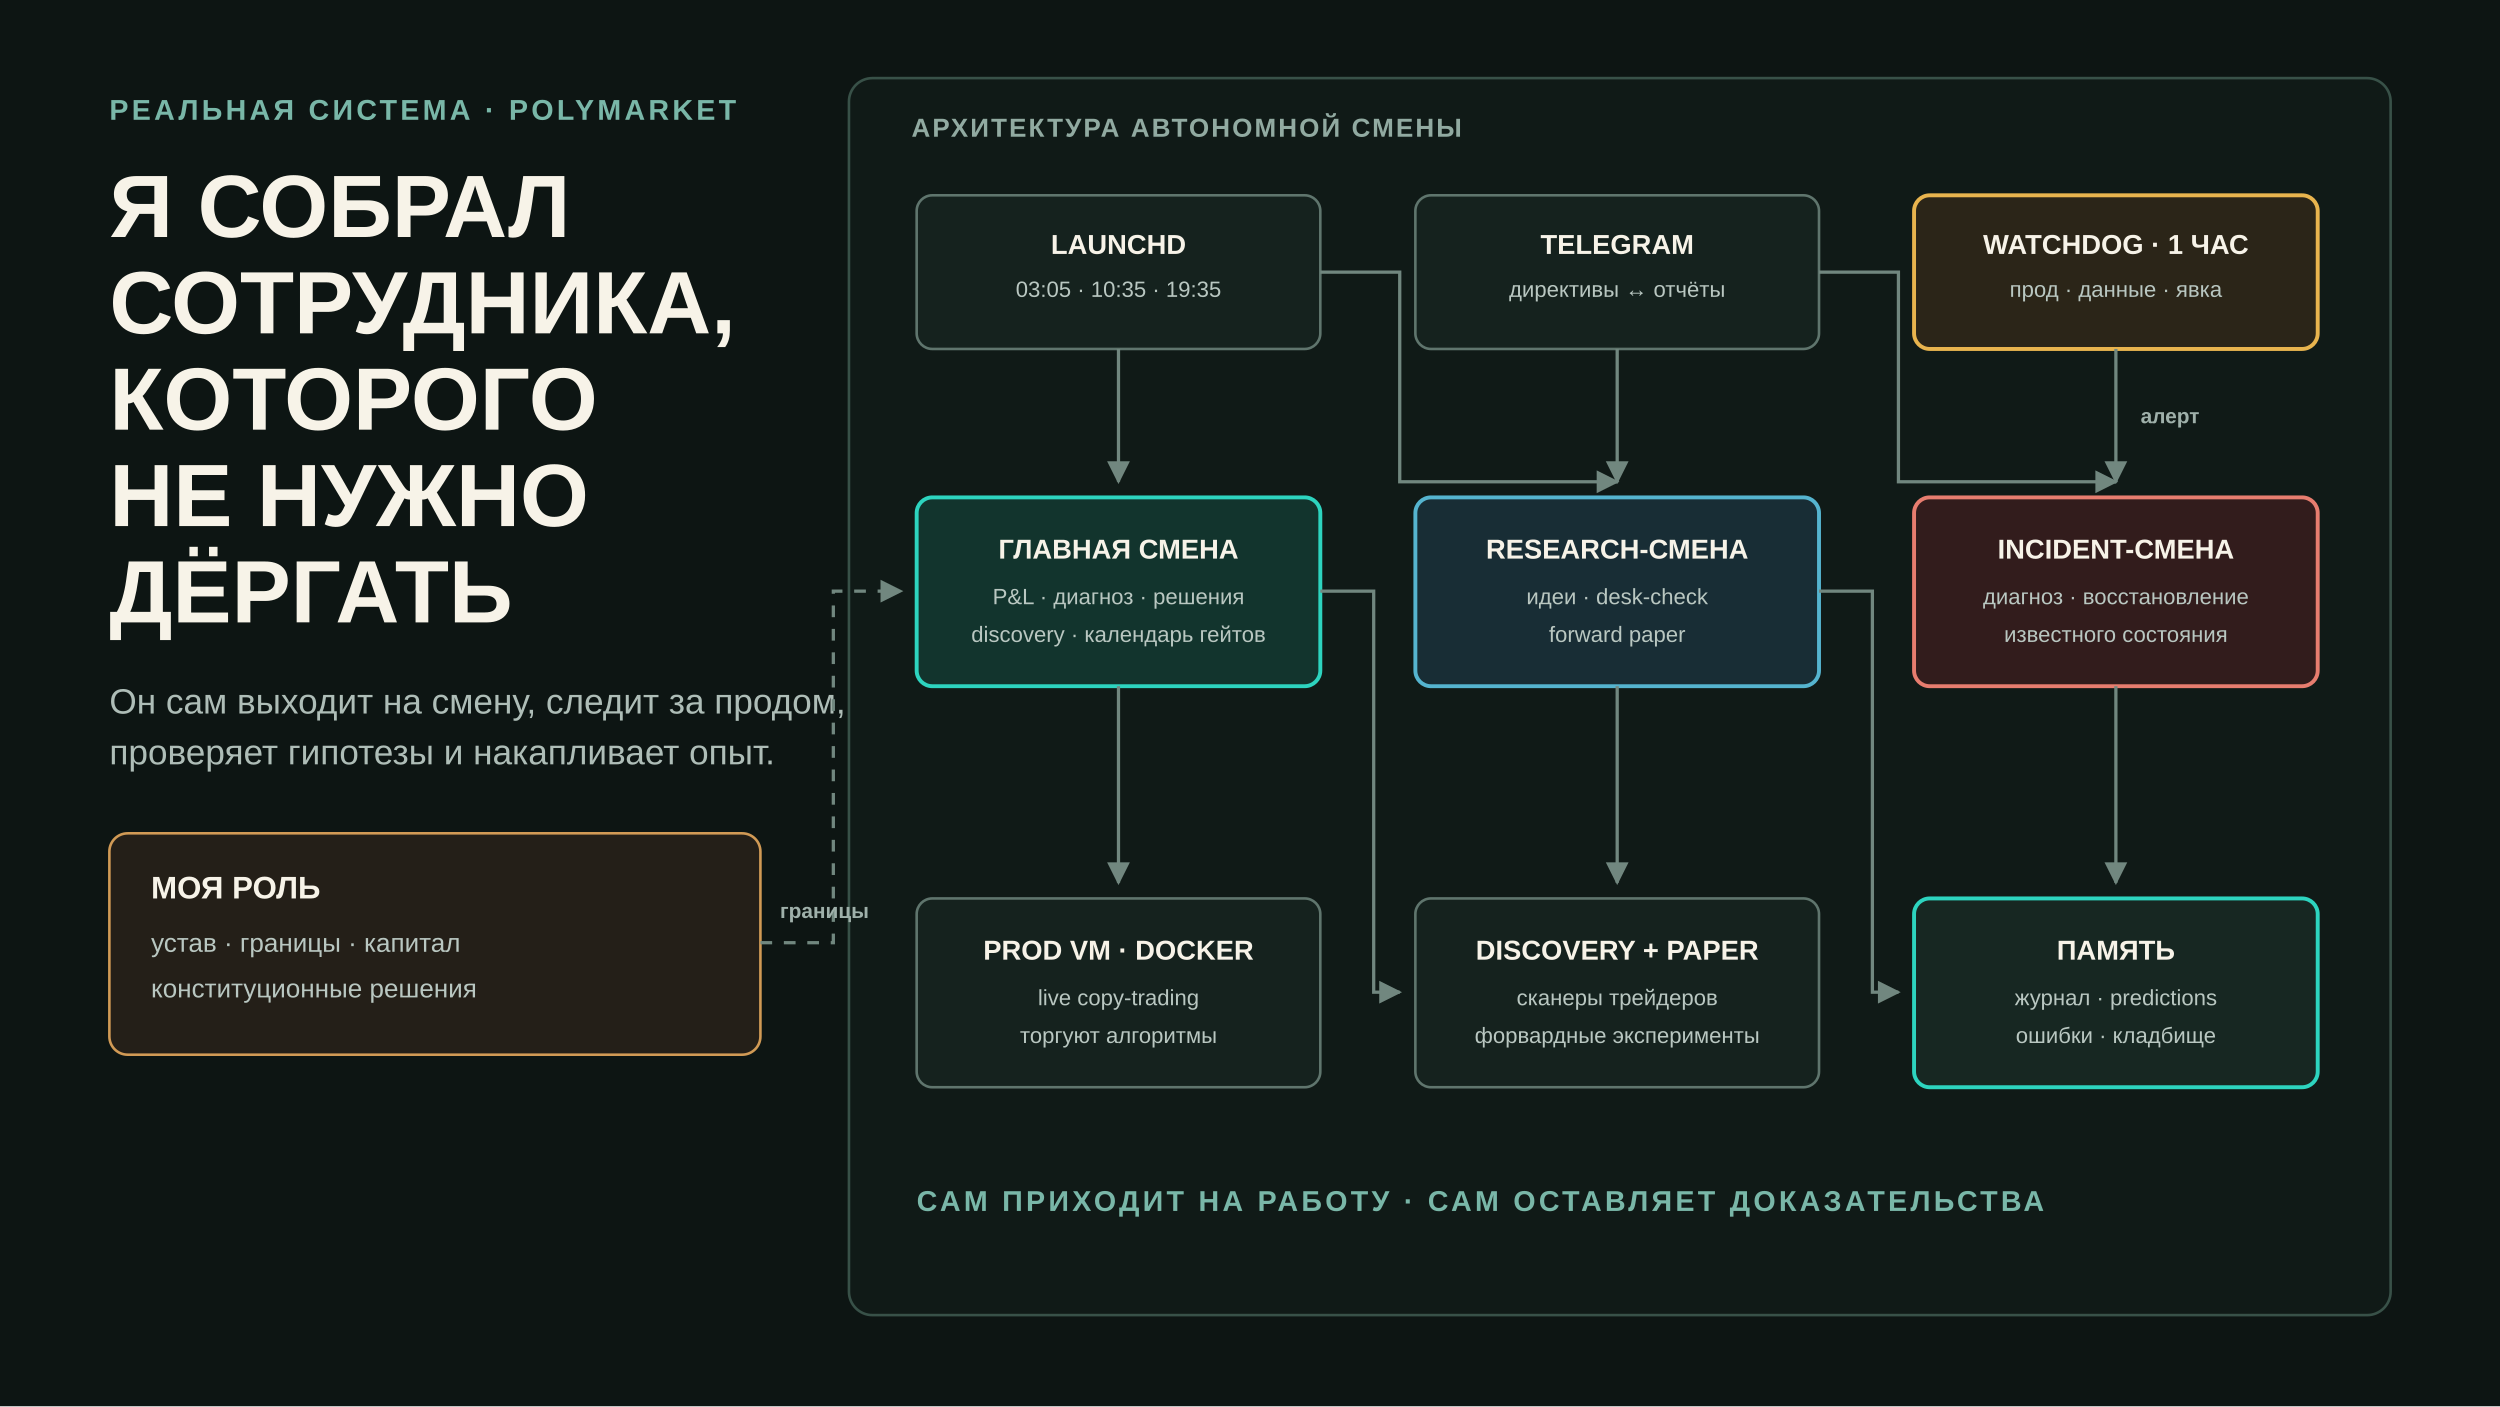
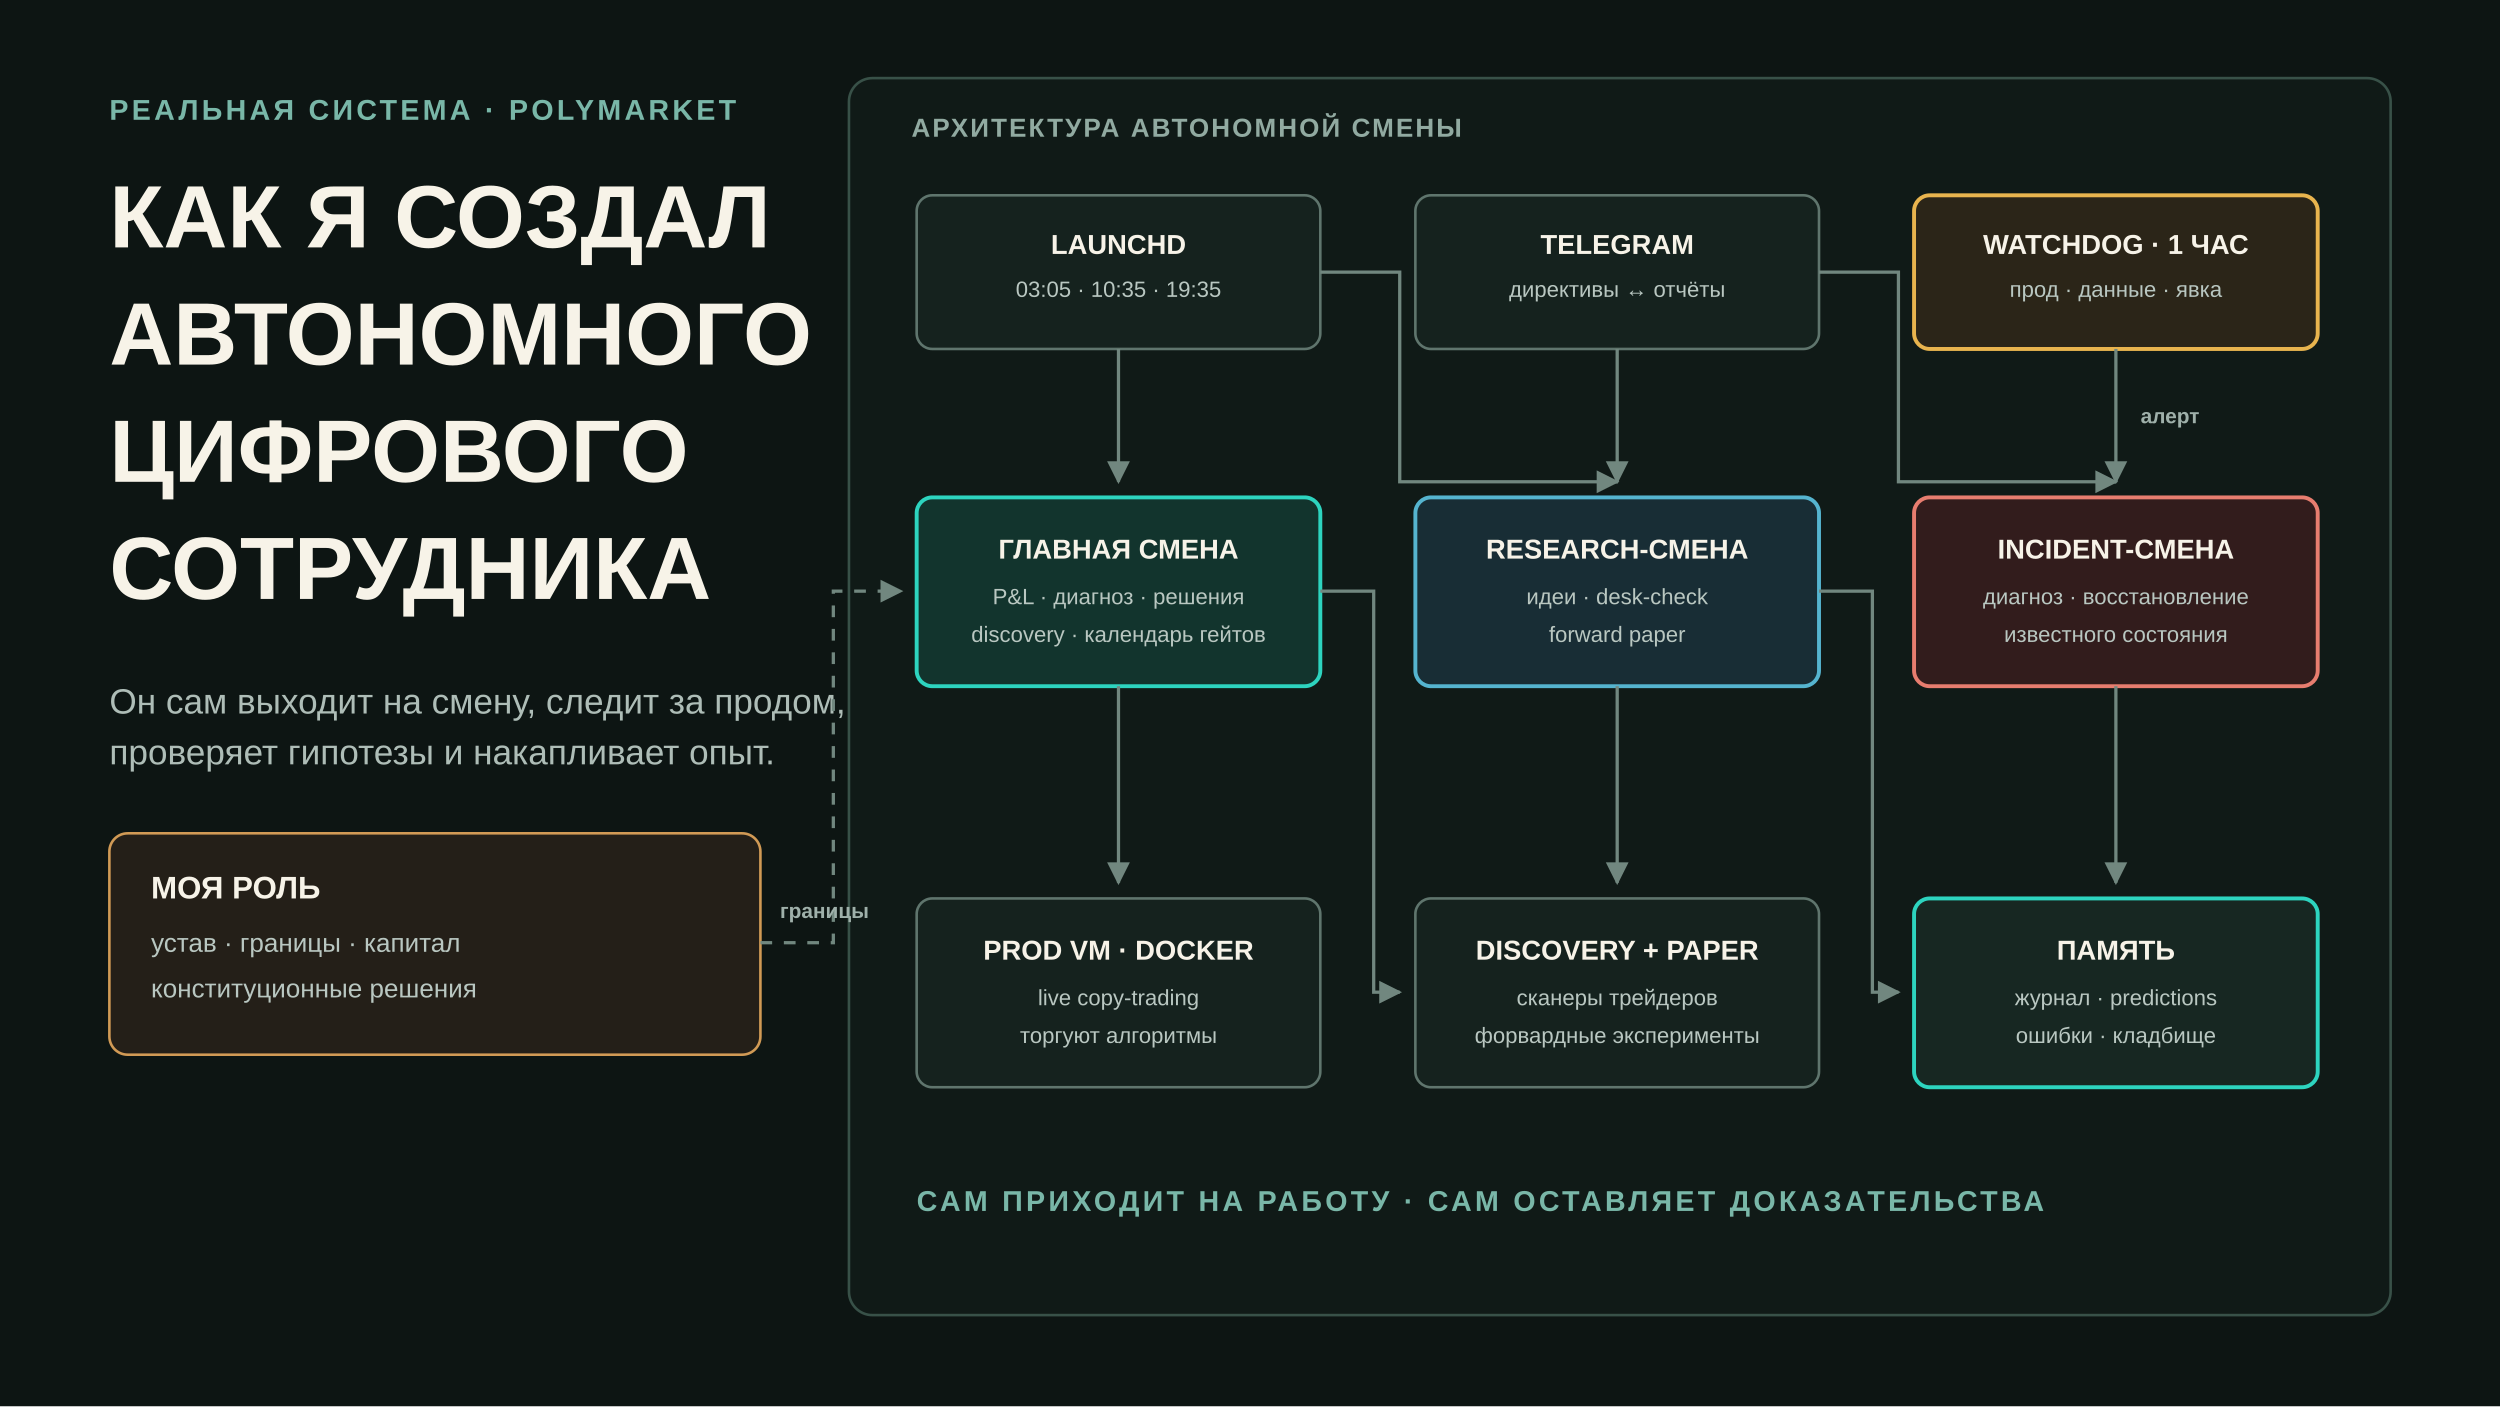
<svg xmlns="http://www.w3.org/2000/svg" width="1920" height="1080" viewBox="0 0 1920 1080" role="img" aria-labelledby="title desc">
  <defs>
    <marker id="arrow" viewBox="0 0 10 10" refX="9" refY="5" markerWidth="7" markerHeight="7" orient="auto-start-reverse">
      <path d="M 0 0 L 10 5 L 0 10 z" fill="#71877f" />
    </marker>
    <style>
      .bg { fill: #0d1513; }
      .panel { fill: #101a17; stroke: #385148; stroke-width: 2; }
      .box { fill: #15221e; stroke: #5f756d; stroke-width: 2; }
      .core { fill: #12342d; stroke: #2dd4bf; stroke-width: 3; }
      .research { fill: #182d35; stroke: #55b4cf; stroke-width: 3; }
      .guard { fill: #2b2518; stroke: #e8b44e; stroke-width: 3; }
      .incident { fill: #321c1c; stroke: #e77d6f; stroke-width: 3; }
      .state { fill: #172722; stroke: #2dd4bf; stroke-width: 3; }
      .owner { fill: #241f18; stroke: #d19a55; stroke-width: 2; }
      .line { fill: none; stroke: #71877f; stroke-width: 2.5; marker-end: url(#arrow); }
      .dash { fill: none; stroke: #71877f; stroke-width: 2.5; stroke-dasharray: 9 9; marker-end: url(#arrow); }
      .kicker { fill: #79b7a8; font: 700 22px Arial, Helvetica, sans-serif; letter-spacing: 2.5px; }
      .headline { fill: #f7f3e8; font: 800 68px Arial, Helvetica, sans-serif; }
      .subhead { fill: #aebdb7; font: 400 27px Arial, Helvetica, sans-serif; }
      .note { fill: #f7f3e8; font: 700 24px Arial, Helvetica, sans-serif; }
      .note2 { fill: #b9c7c1; font: 400 20px Arial, Helvetica, sans-serif; }
      .panel-title { fill: #91aaa1; font: 700 20px Arial, Helvetica, sans-serif; letter-spacing: 1.6px; }
      .label { fill: #f7f3e8; font: 700 21px Arial, Helvetica, sans-serif; text-anchor: middle; }
      .small { fill: #b9c7c1; font: 400 17px Arial, Helvetica, sans-serif; text-anchor: middle; }
      .edge-label { fill: #9fb0aa; font: 600 16px Arial, Helvetica, sans-serif; }
    </style>
  </defs>
  <rect class="bg" width="1920" height="1080" />
  <text class="kicker" x="84" y="92">РЕАЛЬНАЯ СИСТЕМА · POLYMARKET</text>
-   <text class="headline" x="84" y="182">Я СОБРАЛ</text>
-   <text class="headline" x="84" y="256">СОТРУДНИКА,</text>
-   <text class="headline" x="84" y="330">КОТОРОГО</text>
-   <text class="headline" x="84" y="404">НЕ НУЖНО</text>
-   <text class="headline" x="84" y="478">ДЁРГАТЬ</text>
+   <text class="headline" x="84" y="190">КАК Я СОЗДАЛ</text>
+   <text class="headline" x="84" y="280">АВТОНОМНОГО</text>
+   <text class="headline" x="84" y="370">ЦИФРОВОГО</text>
+   <text class="headline" x="84" y="460">СОТРУДНИКА</text>
  <text class="subhead" x="84" y="548">Он сам выходит на смену, следит за продом,</text>
  <text class="subhead" x="84" y="587">проверяет гипотезы и накапливает опыт.</text>
  <rect class="owner" x="84" y="640" width="500" height="170" rx="14" />
  <text class="note" x="116" y="690">МОЯ РОЛЬ</text>
  <text class="note2" x="116" y="731">устав · границы · капитал</text>
  <text class="note2" x="116" y="766">конституционные решения</text>
  <rect class="panel" x="652" y="60" width="1184" height="950" rx="18" />
  <text class="panel-title" x="700" y="105">АРХИТЕКТУРА АВТОНОМНОЙ СМЕНЫ</text>
  <rect class="box" x="704" y="150" width="310" height="118" rx="12" />
  <text class="label" x="859" y="195">LAUNCHD</text>
  <text class="small" x="859" y="228">03:05 · 10:35 · 19:35</text>
  <rect class="box" x="1087" y="150" width="310" height="118" rx="12" />
  <text class="label" x="1242" y="195">TELEGRAM</text>
  <text class="small" x="1242" y="228">директивы ↔ отчёты</text>
  <rect class="guard" x="1470" y="150" width="310" height="118" rx="12" />
  <text class="label" x="1625" y="195">WATCHDOG · 1 ЧАС</text>
  <text class="small" x="1625" y="228">прод · данные · явка</text>
  <rect class="core" x="704" y="382" width="310" height="145" rx="12" />
  <text class="label" x="859" y="429">ГЛАВНАЯ СМЕНА</text>
  <text class="small" x="859" y="464">P&amp;L · диагноз · решения</text>
  <text class="small" x="859" y="493">discovery · календарь гейтов</text>
  <rect class="research" x="1087" y="382" width="310" height="145" rx="12" />
  <text class="label" x="1242" y="429">RESEARCH-СМЕНА</text>
  <text class="small" x="1242" y="464">идеи · desk-check</text>
  <text class="small" x="1242" y="493">forward paper</text>
  <rect class="incident" x="1470" y="382" width="310" height="145" rx="12" />
  <text class="label" x="1625" y="429">INCIDENT-СМЕНА</text>
  <text class="small" x="1625" y="464">диагноз · восстановление</text>
  <text class="small" x="1625" y="493">известного состояния</text>
  <rect class="box" x="704" y="690" width="310" height="145" rx="12" />
  <text class="label" x="859" y="737">PROD VM · DOCKER</text>
  <text class="small" x="859" y="772">live copy-trading</text>
  <text class="small" x="859" y="801">торгуют алгоритмы</text>
  <rect class="box" x="1087" y="690" width="310" height="145" rx="12" />
  <text class="label" x="1242" y="737">DISCOVERY + PAPER</text>
  <text class="small" x="1242" y="772">сканеры трейдеров</text>
  <text class="small" x="1242" y="801">форвардные эксперименты</text>
  <rect class="state" x="1470" y="690" width="310" height="145" rx="12" />
  <text class="label" x="1625" y="737">ПАМЯТЬ</text>
  <text class="small" x="1625" y="772">журнал · predictions</text>
  <text class="small" x="1625" y="801">ошибки · кладбище</text>
  <path class="line" d="M 859 268 L 859 370" />
  <path class="line" d="M 1014 209 L 1075 209 L 1075 370 L 1242 370" />
  <path class="line" d="M 1242 268 L 1242 370" />
  <path class="line" d="M 1397 209 L 1458 209 L 1458 370 L 1625 370" />
  <path class="line" d="M 1625 268 L 1625 370" />
  <text class="edge-label" x="1644" y="325">алерт</text>
  <path class="line" d="M 859 527 L 859 678" />
  <path class="line" d="M 1014 454 L 1055 454 L 1055 762 L 1075 762" />
  <path class="line" d="M 1242 527 L 1242 678" />
  <path class="line" d="M 1397 454 L 1438 454 L 1438 762 L 1458 762" />
  <path class="line" d="M 1625 527 L 1625 678" />
  <path class="dash" d="M 584 724 L 640 724 L 640 454 L 692 454" />
  <text class="edge-label" x="599" y="705">границы</text>
  <text class="kicker" x="704" y="930">САМ ПРИХОДИТ НА РАБОТУ · САМ ОСТАВЛЯЕТ ДОКАЗАТЕЛЬСТВА</text>
</svg>
